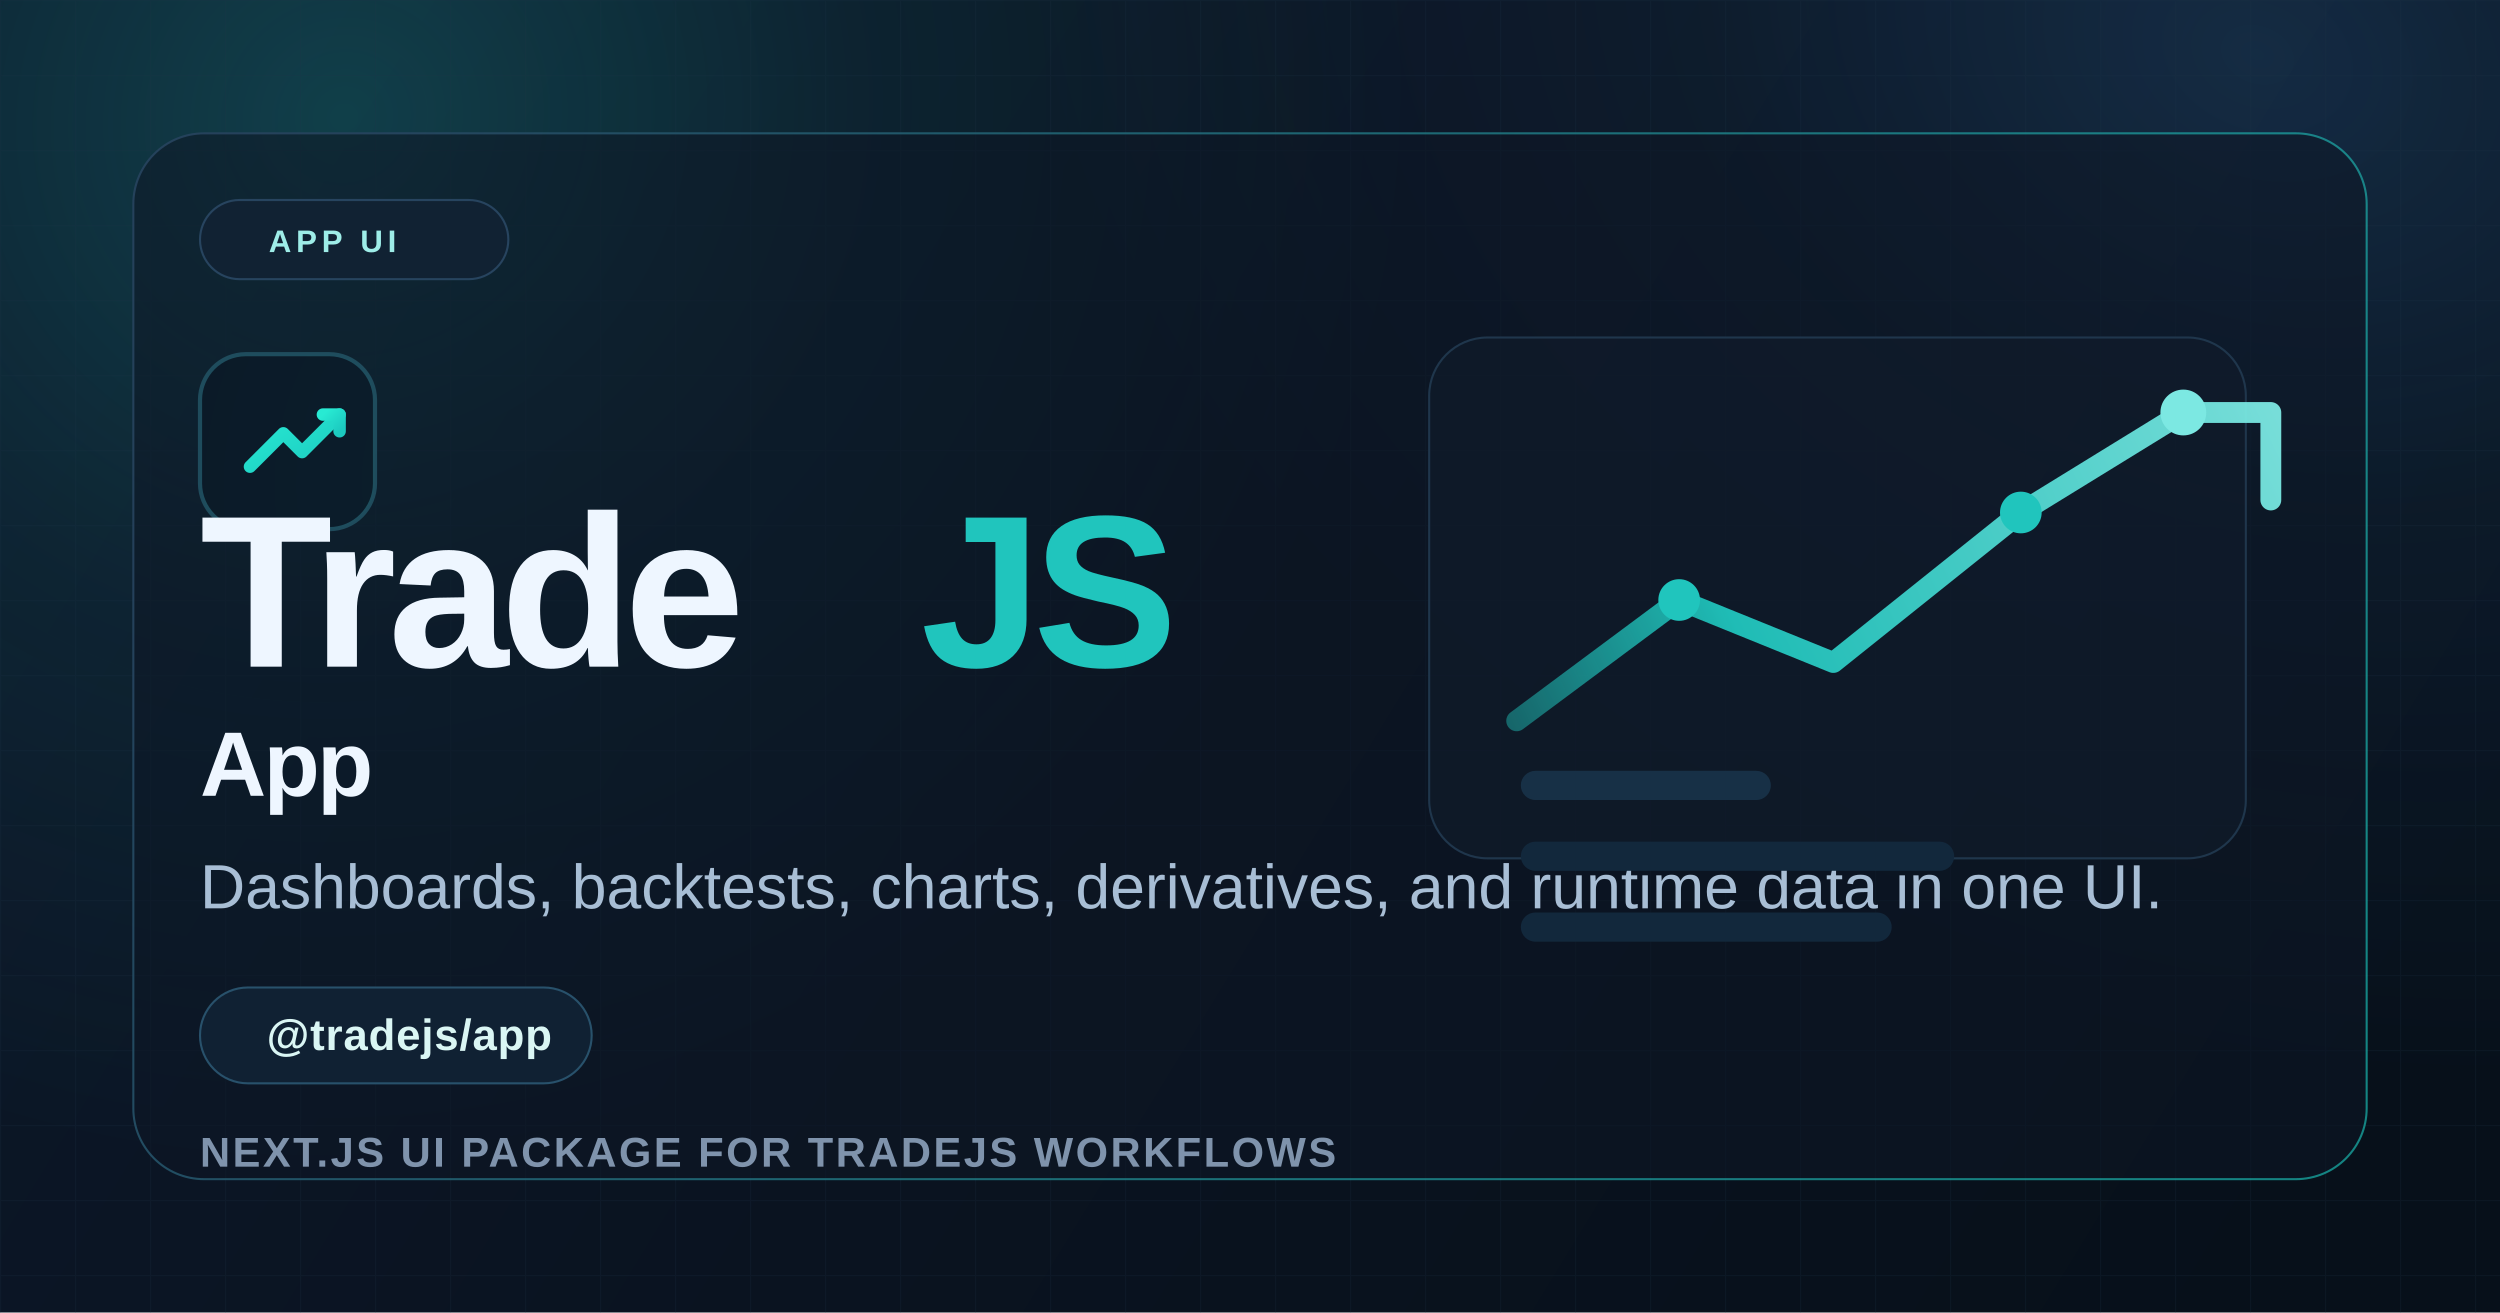
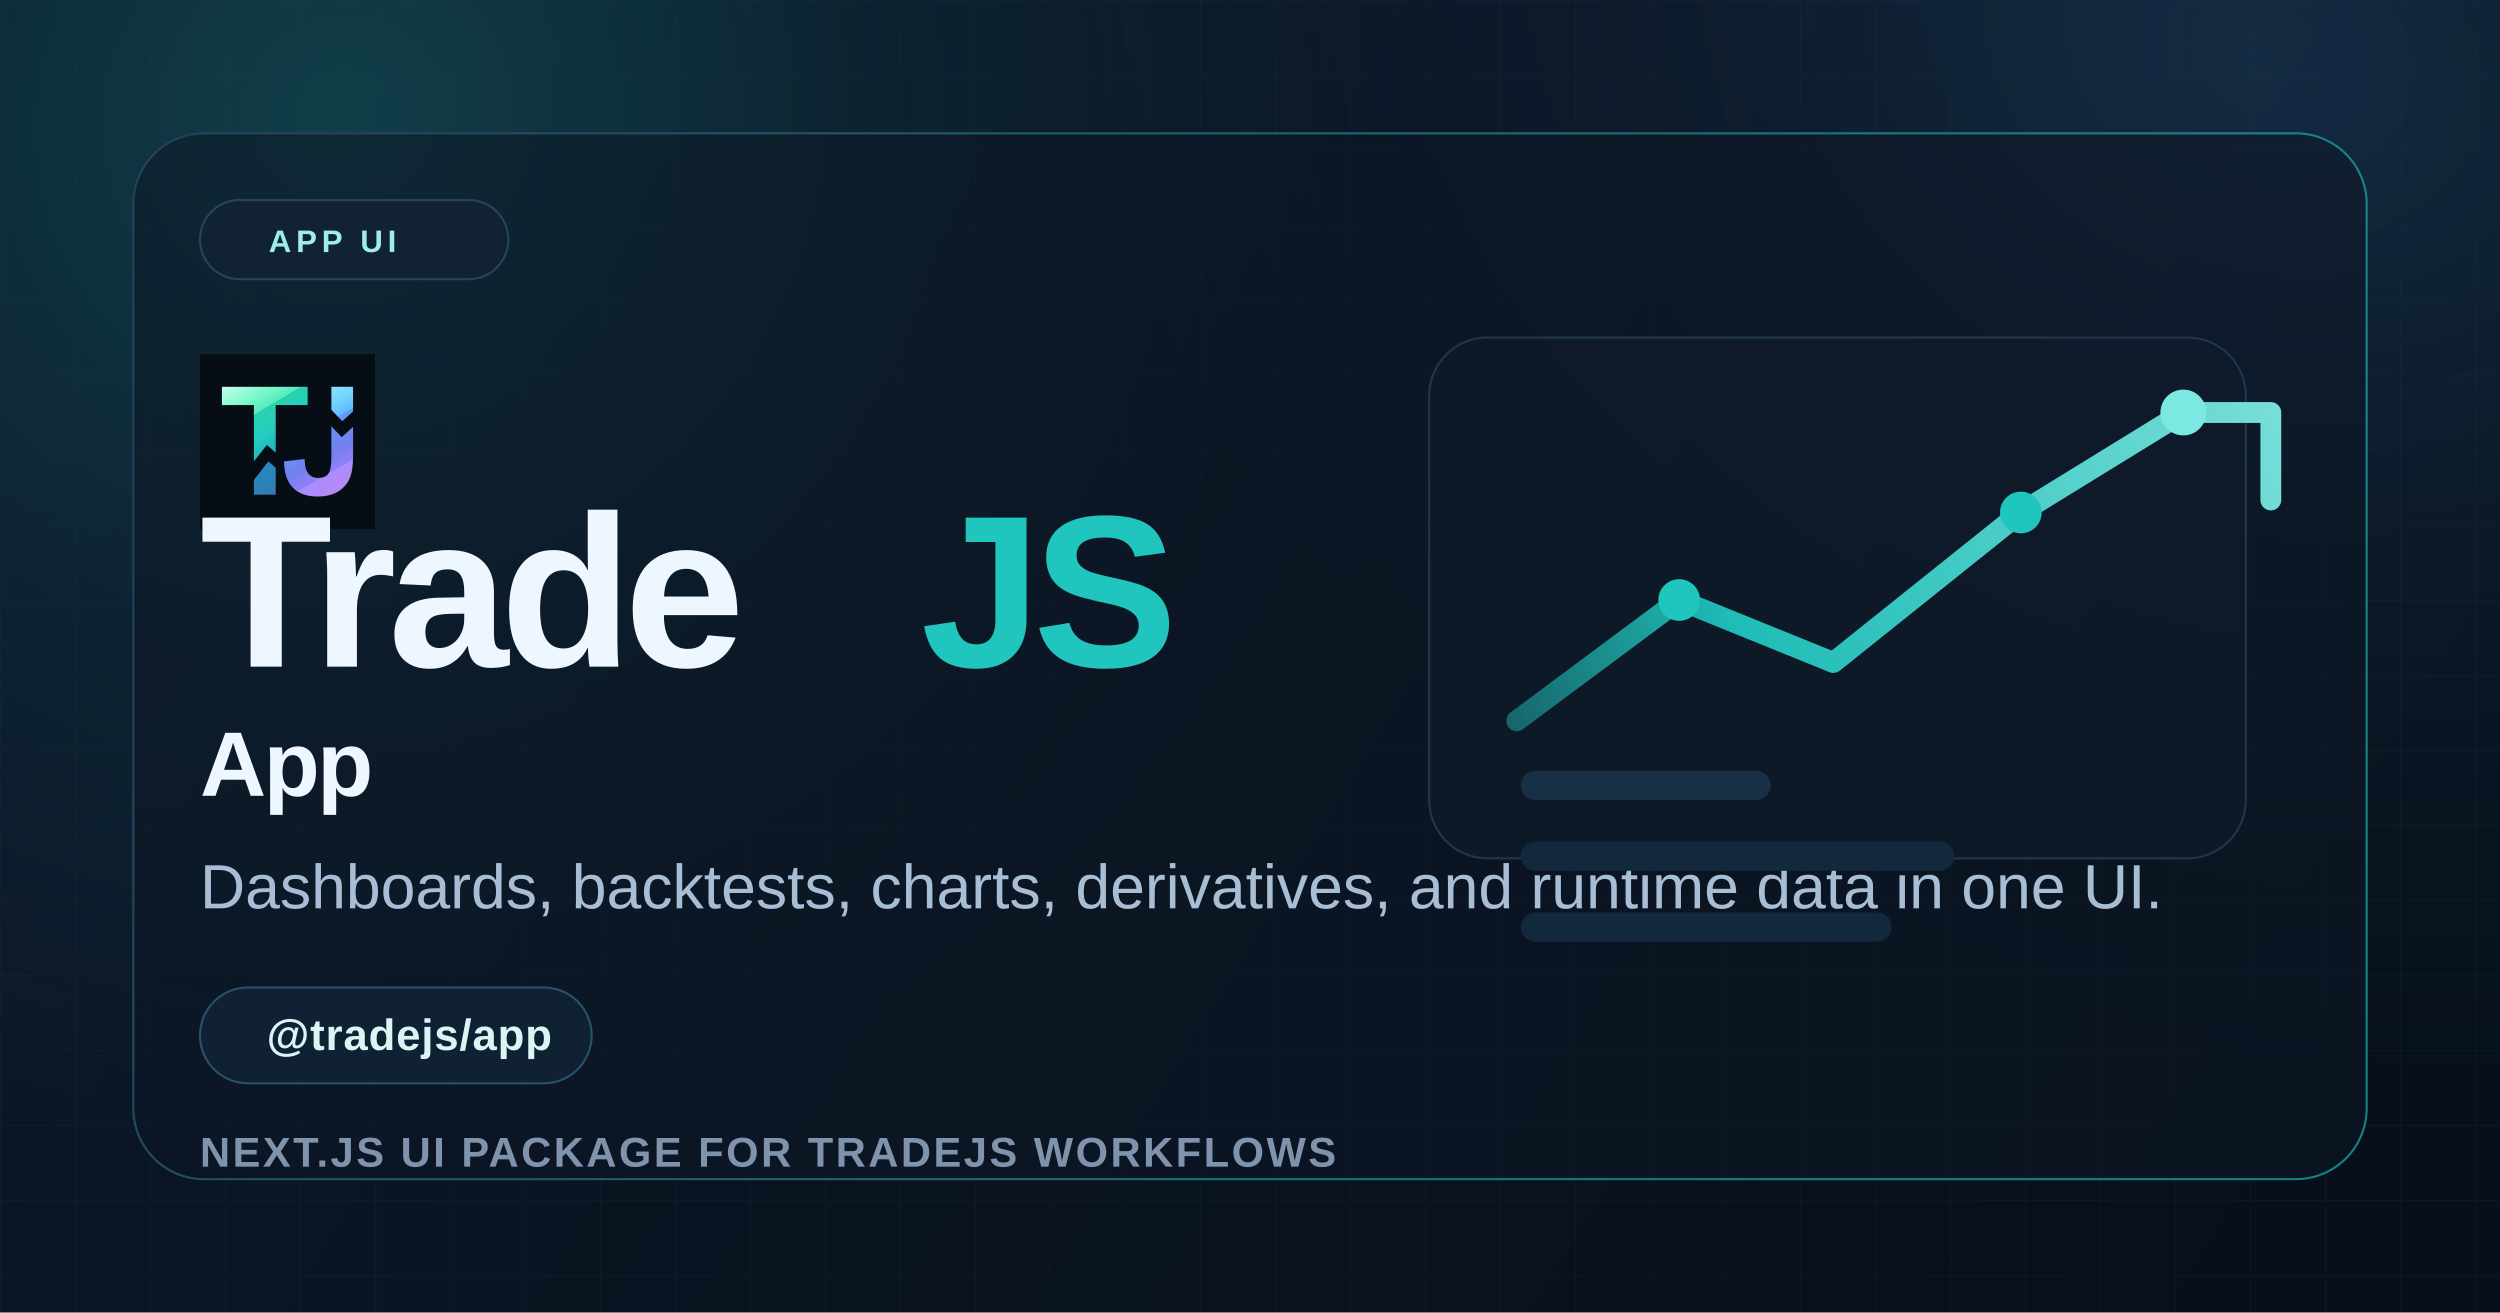
<svg xmlns="http://www.w3.org/2000/svg" width="1200" height="630" viewBox="0 0 1200 630" fill="none">
  <defs>
    <linearGradient id="bg" x1="104" y1="44" x2="1090" y2="648" gradientUnits="userSpaceOnUse">
      <stop offset="0" stop-color="#0C1728" />
      <stop offset="0.46" stop-color="#0A1320" />
      <stop offset="1" stop-color="#07101A" />
    </linearGradient>
    <radialGradient id="glow-left" cx="0" cy="0" r="1" gradientUnits="userSpaceOnUse" gradientTransform="translate(168 58) rotate(56.115) scale(498.404 523.217)">
      <stop offset="0" stop-color="#20C5BD" stop-opacity="0.23" />
      <stop offset="0.48" stop-color="#20C5BD" stop-opacity="0.08" />
      <stop offset="1" stop-color="#20C5BD" stop-opacity="0" />
    </radialGradient>
    <radialGradient id="glow-right" cx="0" cy="0" r="1" gradientUnits="userSpaceOnUse" gradientTransform="translate(1086 30) rotate(112.105) scale(468.802 625.774)">
      <stop offset="0" stop-color="#4CA9FF" stop-opacity="0.17" />
      <stop offset="0.44" stop-color="#4CA9FF" stop-opacity="0.06" />
      <stop offset="1" stop-color="#4CA9FF" stop-opacity="0" />
    </radialGradient>
    <linearGradient id="frame" x1="160" y1="86" x2="1084" y2="544" gradientUnits="userSpaceOnUse">
      <stop offset="0" stop-color="#27445F" stop-opacity="0.9" />
      <stop offset="1" stop-color="#1CCAC0" stop-opacity="0.62" />
    </linearGradient>
-     <linearGradient id="glyph" x1="0" y1="0" x2="1" y2="1">
-       <stop offset="0" stop-color="#28EAD3" />
-       <stop offset="1" stop-color="#1CCAC0" />
-     </linearGradient>
    <linearGradient id="chart" x1="706" y1="430" x2="1110" y2="236" gradientUnits="userSpaceOnUse">
      <stop offset="0" stop-color="#20C5BD" stop-opacity="0.22" />
      <stop offset="0.38" stop-color="#20C5BD" stop-opacity="0.95" />
      <stop offset="1" stop-color="#7CE8E2" stop-opacity="0.95" />
    </linearGradient>
    <pattern id="grid" width="36" height="36" patternUnits="userSpaceOnUse">
      <path d="M36 0H0V36" stroke="#203347" stroke-opacity="0.32" />
    </pattern>
  </defs>
  <rect width="1200" height="630" fill="url(#bg)" />
  <rect width="1200" height="630" fill="url(#glow-left)" />
  <rect width="1200" height="630" fill="url(#glow-right)" />
  <rect width="1200" height="630" fill="url(#grid)" opacity="0.62" />
  <rect x="64" y="64" width="1072" height="502" rx="34" fill="#0E1726" fill-opacity="0.55" stroke="url(#frame)" />
  <rect x="96" y="96" width="148" height="38" rx="19" fill="#112233" stroke="#27445F" />
  <text x="129" y="121" fill="#9EEDE8" font-family="Arial, Helvetica, sans-serif" font-size="15" font-weight="700" letter-spacing="2.3">
    APP UI
  </text>
  <g transform="translate(96 170)">
-     <rect x="0" y="0" width="84" height="84" rx="22" fill="#0A1624" stroke="#235768" stroke-opacity="0.8" stroke-width="2" />
-     <rect x="0" y="0" width="84" height="84" rx="22" fill="url(#glow-left)" opacity="0.22" />
-     <path d="M24 54L40 38L49 47L67 29" stroke="url(#glyph)" stroke-width="6" stroke-linecap="round" stroke-linejoin="round" />
-     <path d="M59 29H67V37" stroke="url(#glyph)" stroke-width="6" stroke-linecap="round" stroke-linejoin="round" />
+     <svg width="84" height="84" viewBox="187 187 880 880">
+       <defs>
+         <linearGradient id="mint" gradientUnits="userSpaceOnUse" x1="220" y1="1550" x2="1080" y2="120">
+           <stop offset="0%" stop-color="#C3FFE5" />
+           <stop offset="22%" stop-color="#72F7C9" />
+           <stop offset="32%" stop-color="#58E9C0" />
+           <stop offset="32%" stop-color="#29D2AE" />
+           <stop offset="50%" stop-color="#26CDBF" />
+           <stop offset="69%" stop-color="#1CAFC3" />
+           <stop offset="69%" stop-color="#228CBE" />
+           <stop offset="100%" stop-color="#3578B3" />
+         </linearGradient>
+         <linearGradient id="iris" gradientUnits="userSpaceOnUse" x1="280" y1="1500" x2="1120" y2="40">
+           <stop offset="0%" stop-color="#A1F3FF" />
+           <stop offset="26%" stop-color="#72D4FF" />
+           <stop offset="37%" stop-color="#5EBBFF" />
+           <stop offset="37%" stop-color="#619AFB" />
+           <stop offset="60%" stop-color="#747FEF" />
+           <stop offset="73%" stop-color="#9180F8" />
+           <stop offset="73%" stop-color="#AB8CFF" />
+           <stop offset="92%" stop-color="#B48AF2" />
+           <stop offset="100%" stop-color="#C998EF" />
+         </linearGradient>
+       </defs>
+       <rect width="1254" height="1254" fill="#070D14" />
+       <g transform="translate(-77.07214 -13.57143)">
+         <g transform="translate(358.0271 907.1564) scale(0.37 -0.37)">
+           <path fill="url(#mint)" d="M479 0V1218H44V1466H1209V1218H775V0Z" />
+           <path fill="none" stroke="#070D14" stroke-width="155" d="M407 235.2L665 564L854 400.2" />
+         </g>
+         <g transform="translate(673.8271 907.1564) scale(0.37 -0.37)">
+           <path fill="url(#iris)" d="M678 1466H973V538Q973 356 941 258Q898 130 785.0 52.5Q672 -25 487 -25Q270 -25 153.0 96.5Q36 218 35 453L314 485Q319 359 351 307Q399 228 497 228Q596 228 637.0 284.5Q678 341 678 519Z" />
+           <path fill="none" stroke="#070D14" stroke-width="155" d="M607 1115L822 890L1032 1080" />
+         </g>
+       </g>
+     </svg>
  </g>
  <text x="96" y="320" fill="#EEF6FF" font-family="Arial, Helvetica, sans-serif" font-size="104" font-weight="700" letter-spacing="-4">
    Trade
  </text>
  <text x="442" y="320" fill="#20C5BD" font-family="Arial, Helvetica, sans-serif" font-size="104" font-weight="700" letter-spacing="-4">
    JS
  </text>
  <text x="96" y="382" fill="#EEF6FF" font-family="Arial, Helvetica, sans-serif" font-size="44" font-weight="700" letter-spacing="-1.2">
    App
  </text>
  <text x="96" y="436" fill="#A8BED5" font-family="Arial, Helvetica, sans-serif" font-size="30" font-weight="400">
    Dashboards, backtests, charts, derivatives, and runtime data in one UI.
  </text>
  <rect x="96" y="474" width="188" height="46" rx="23" fill="#102133" stroke="#28516B" />
  <text x="128" y="504" fill="#DAF6F4" font-family="Arial, Helvetica, sans-serif" font-size="21" font-weight="700" letter-spacing="0.4">
    @tradejs/app
  </text>
  <rect x="686" y="162" width="392" height="250" rx="28" fill="#101B2A" fill-opacity="0.72" stroke="#1F364C" />
  <path d="M728 346L806 288L880 318L970 246L1048 198" stroke="url(#chart)" stroke-width="10" stroke-linecap="round" stroke-linejoin="round" />
  <path d="M1048 198H1090V240" stroke="url(#chart)" stroke-width="10" stroke-linecap="round" stroke-linejoin="round" />
  <circle cx="806" cy="288" r="10" fill="#20C5BD" />
  <circle cx="970" cy="246" r="10" fill="#20C5BD" />
  <circle cx="1048" cy="198" r="11" fill="#7CE8E2" />
  <rect x="730" y="370" width="120" height="14" rx="7" fill="#173046" />
  <rect x="730" y="404" width="208" height="14" rx="7" fill="#12283C" />
  <rect x="730" y="438" width="178" height="14" rx="7" fill="#12283C" />
  <text x="96" y="560" fill="#7F93AC" font-family="Arial, Helvetica, sans-serif" font-size="20" font-weight="600" letter-spacing="1.2">
    NEXT.JS UI PACKAGE FOR TRADEJS WORKFLOWS
  </text>
</svg>
